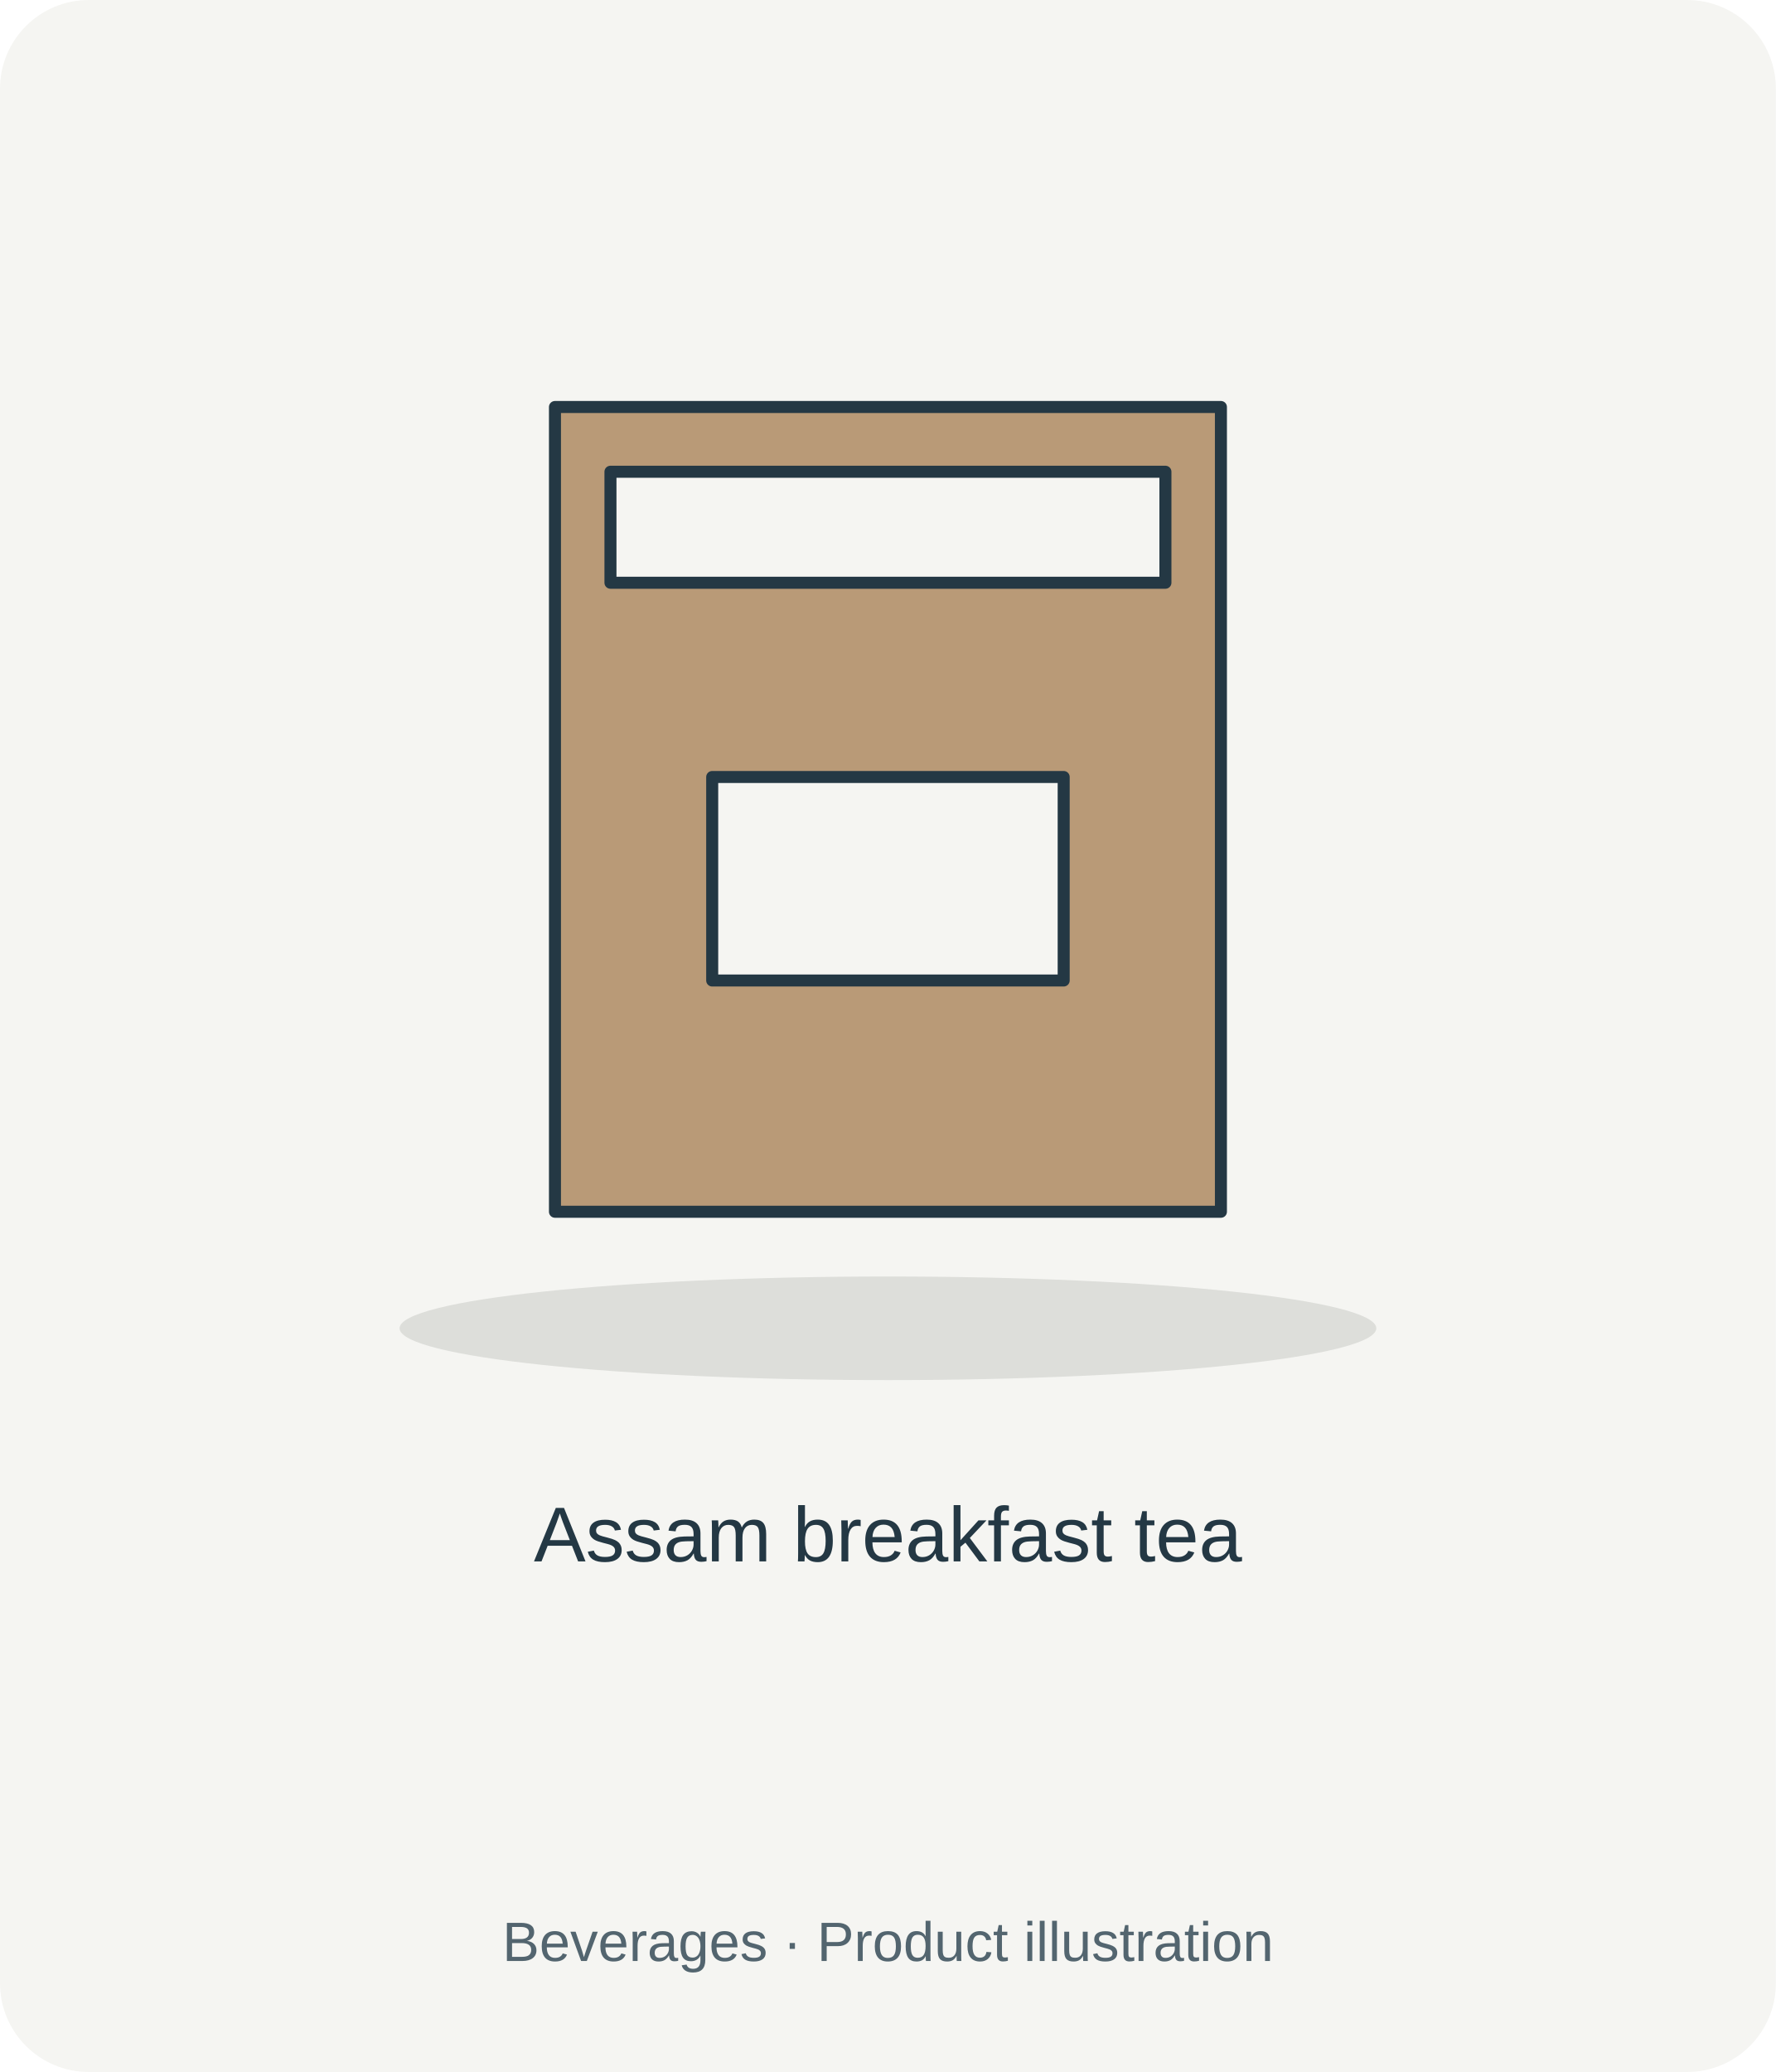
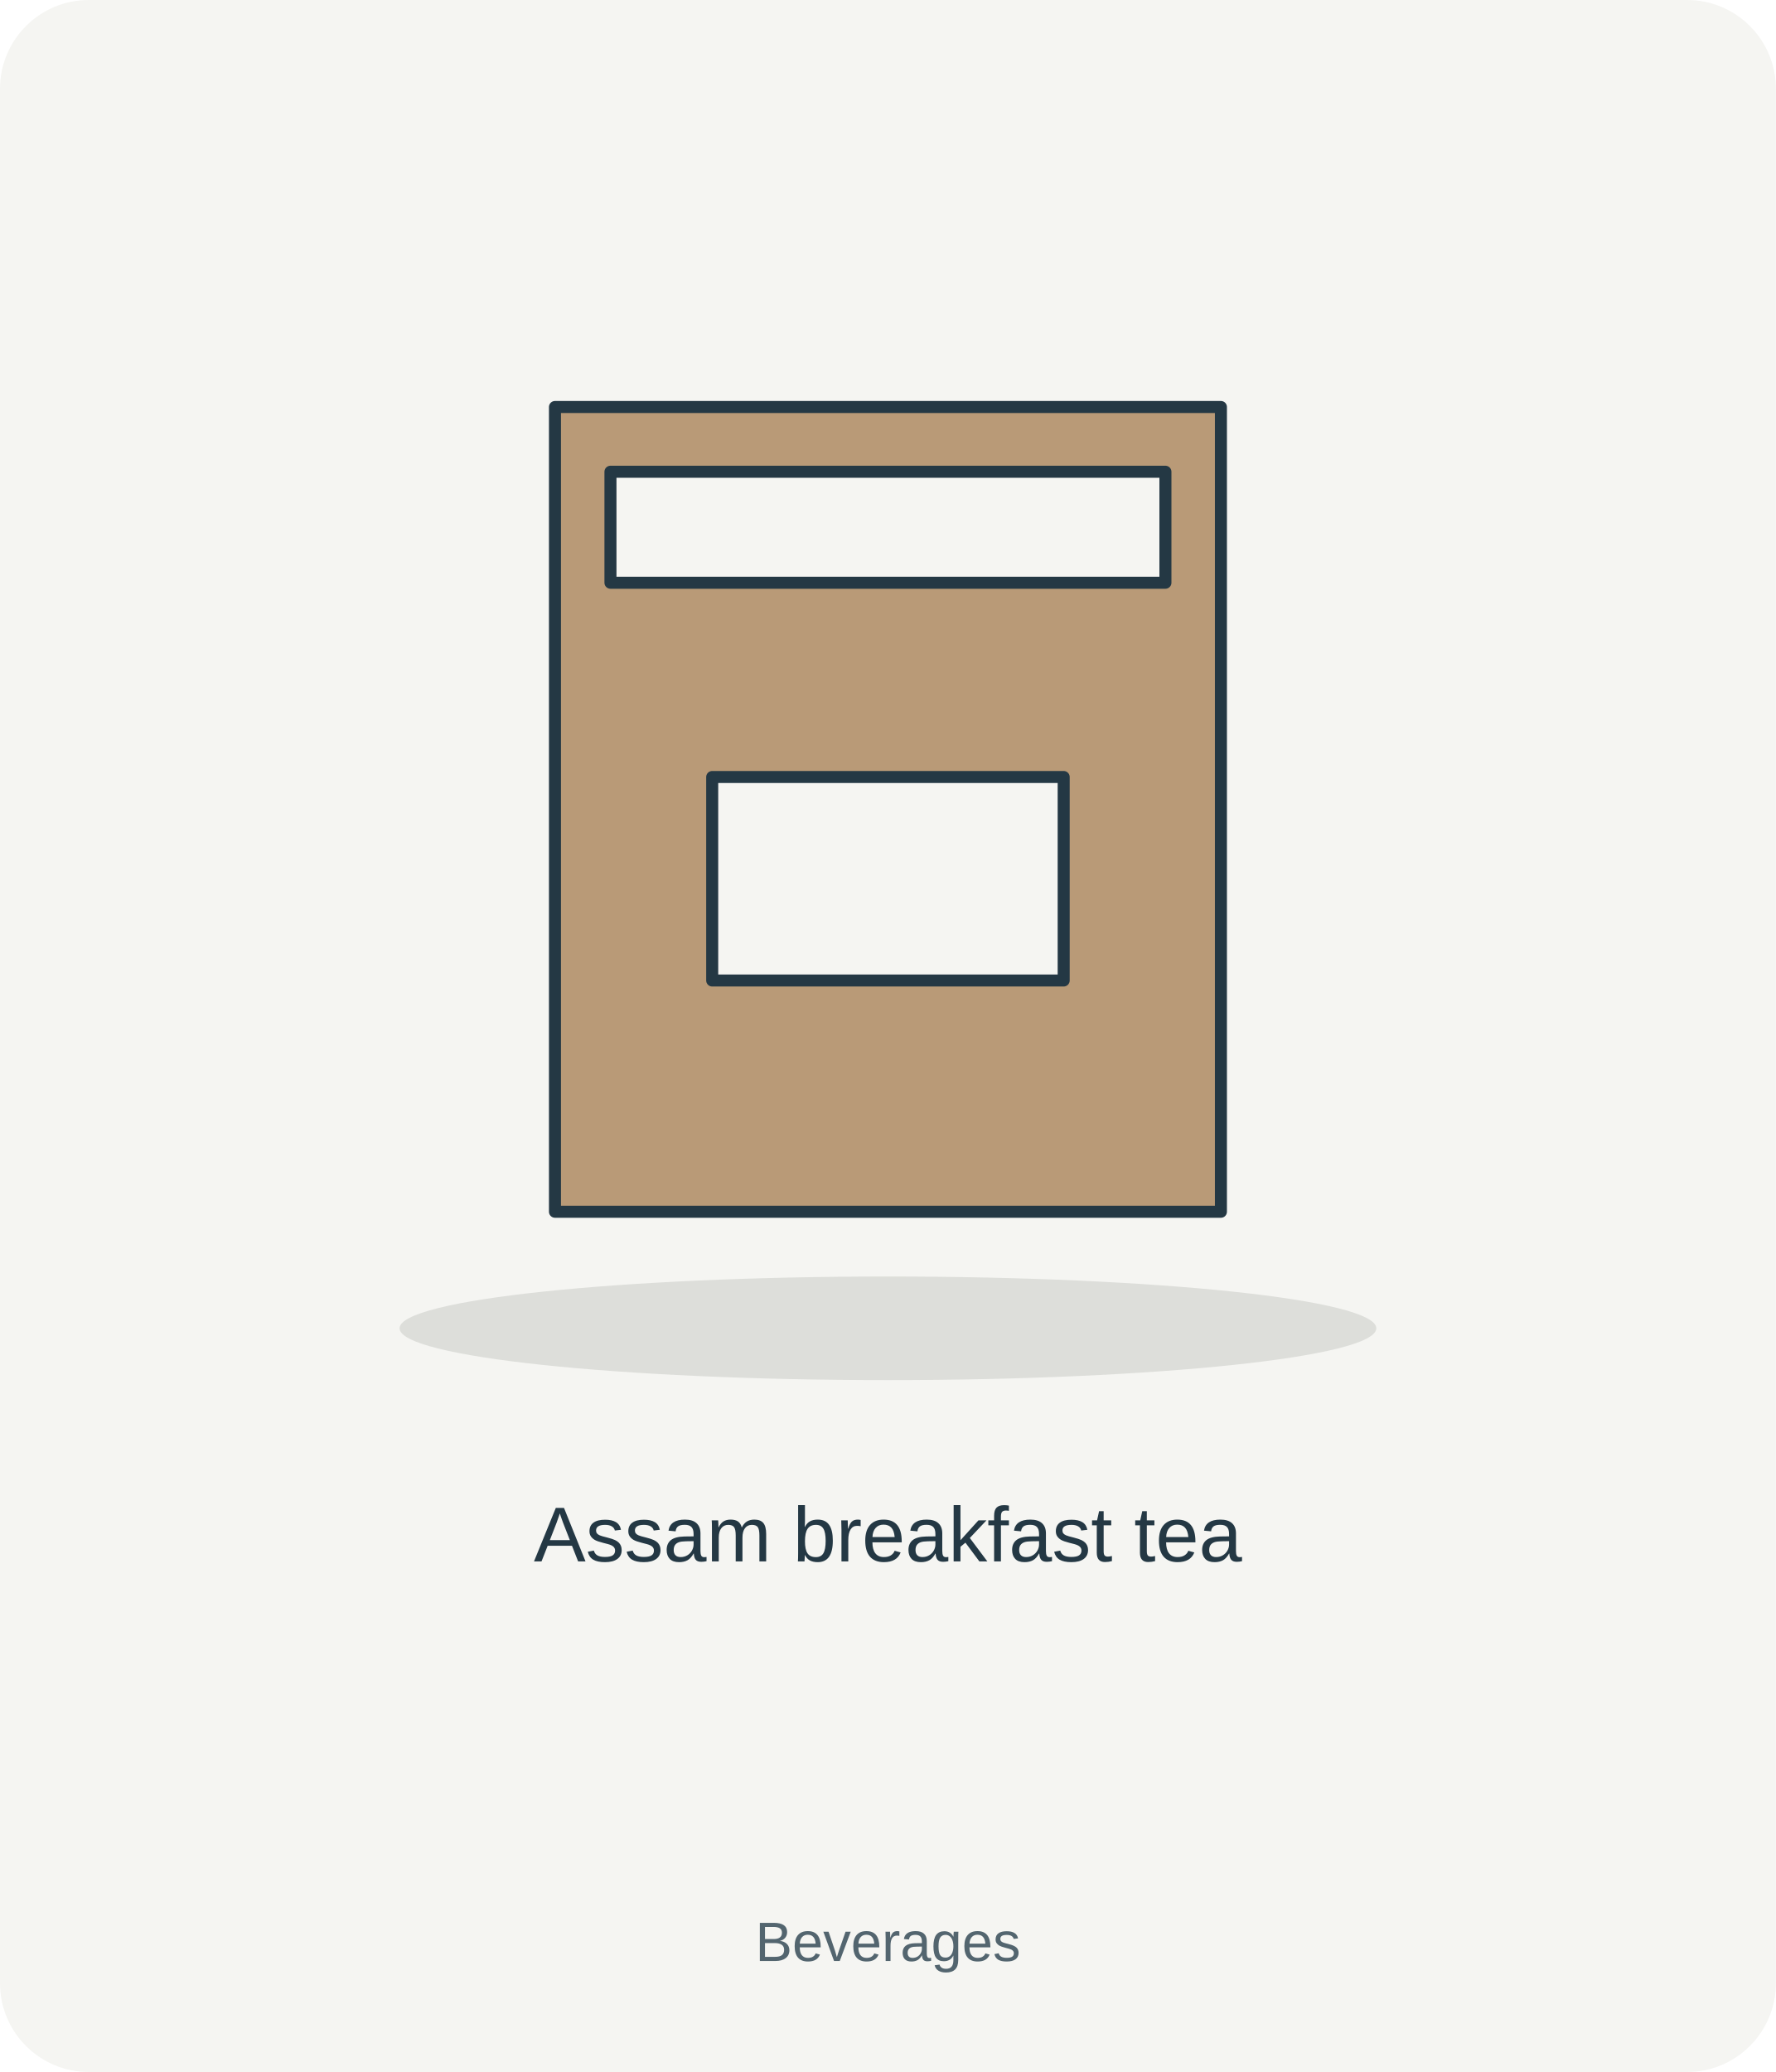
<svg xmlns="http://www.w3.org/2000/svg" width="480" height="560" viewBox="0 0 480 560">
  <rect width="480" height="560" rx="24" fill="#f5f5f2" />
  <ellipse cx="240" cy="359" rx="132" ry="14" fill="#dddeda" />
  <path d="M44 18h72v87H44z M50 25h60v12H50z M61 58h38v22H61z" transform="translate(40 65) scale(2.5)" fill="#b99a77" stroke="#243844" stroke-width="1.3" stroke-linejoin="round" fill-rule="evenodd" />
  <text x="240" y="422" text-anchor="middle" font-family="Arial,sans-serif" font-size="21" fill="#243844">Assam breakfast tea</text>
-   <text x="240" y="530" text-anchor="middle" font-family="Arial,sans-serif" font-size="15" fill="#53656f">Beverages · Product illustration</text>
+   <text x="240" y="530" text-anchor="middle" font-family="Arial,sans-serif" font-size="15" fill="#53656f">Beverages</text>
</svg>
